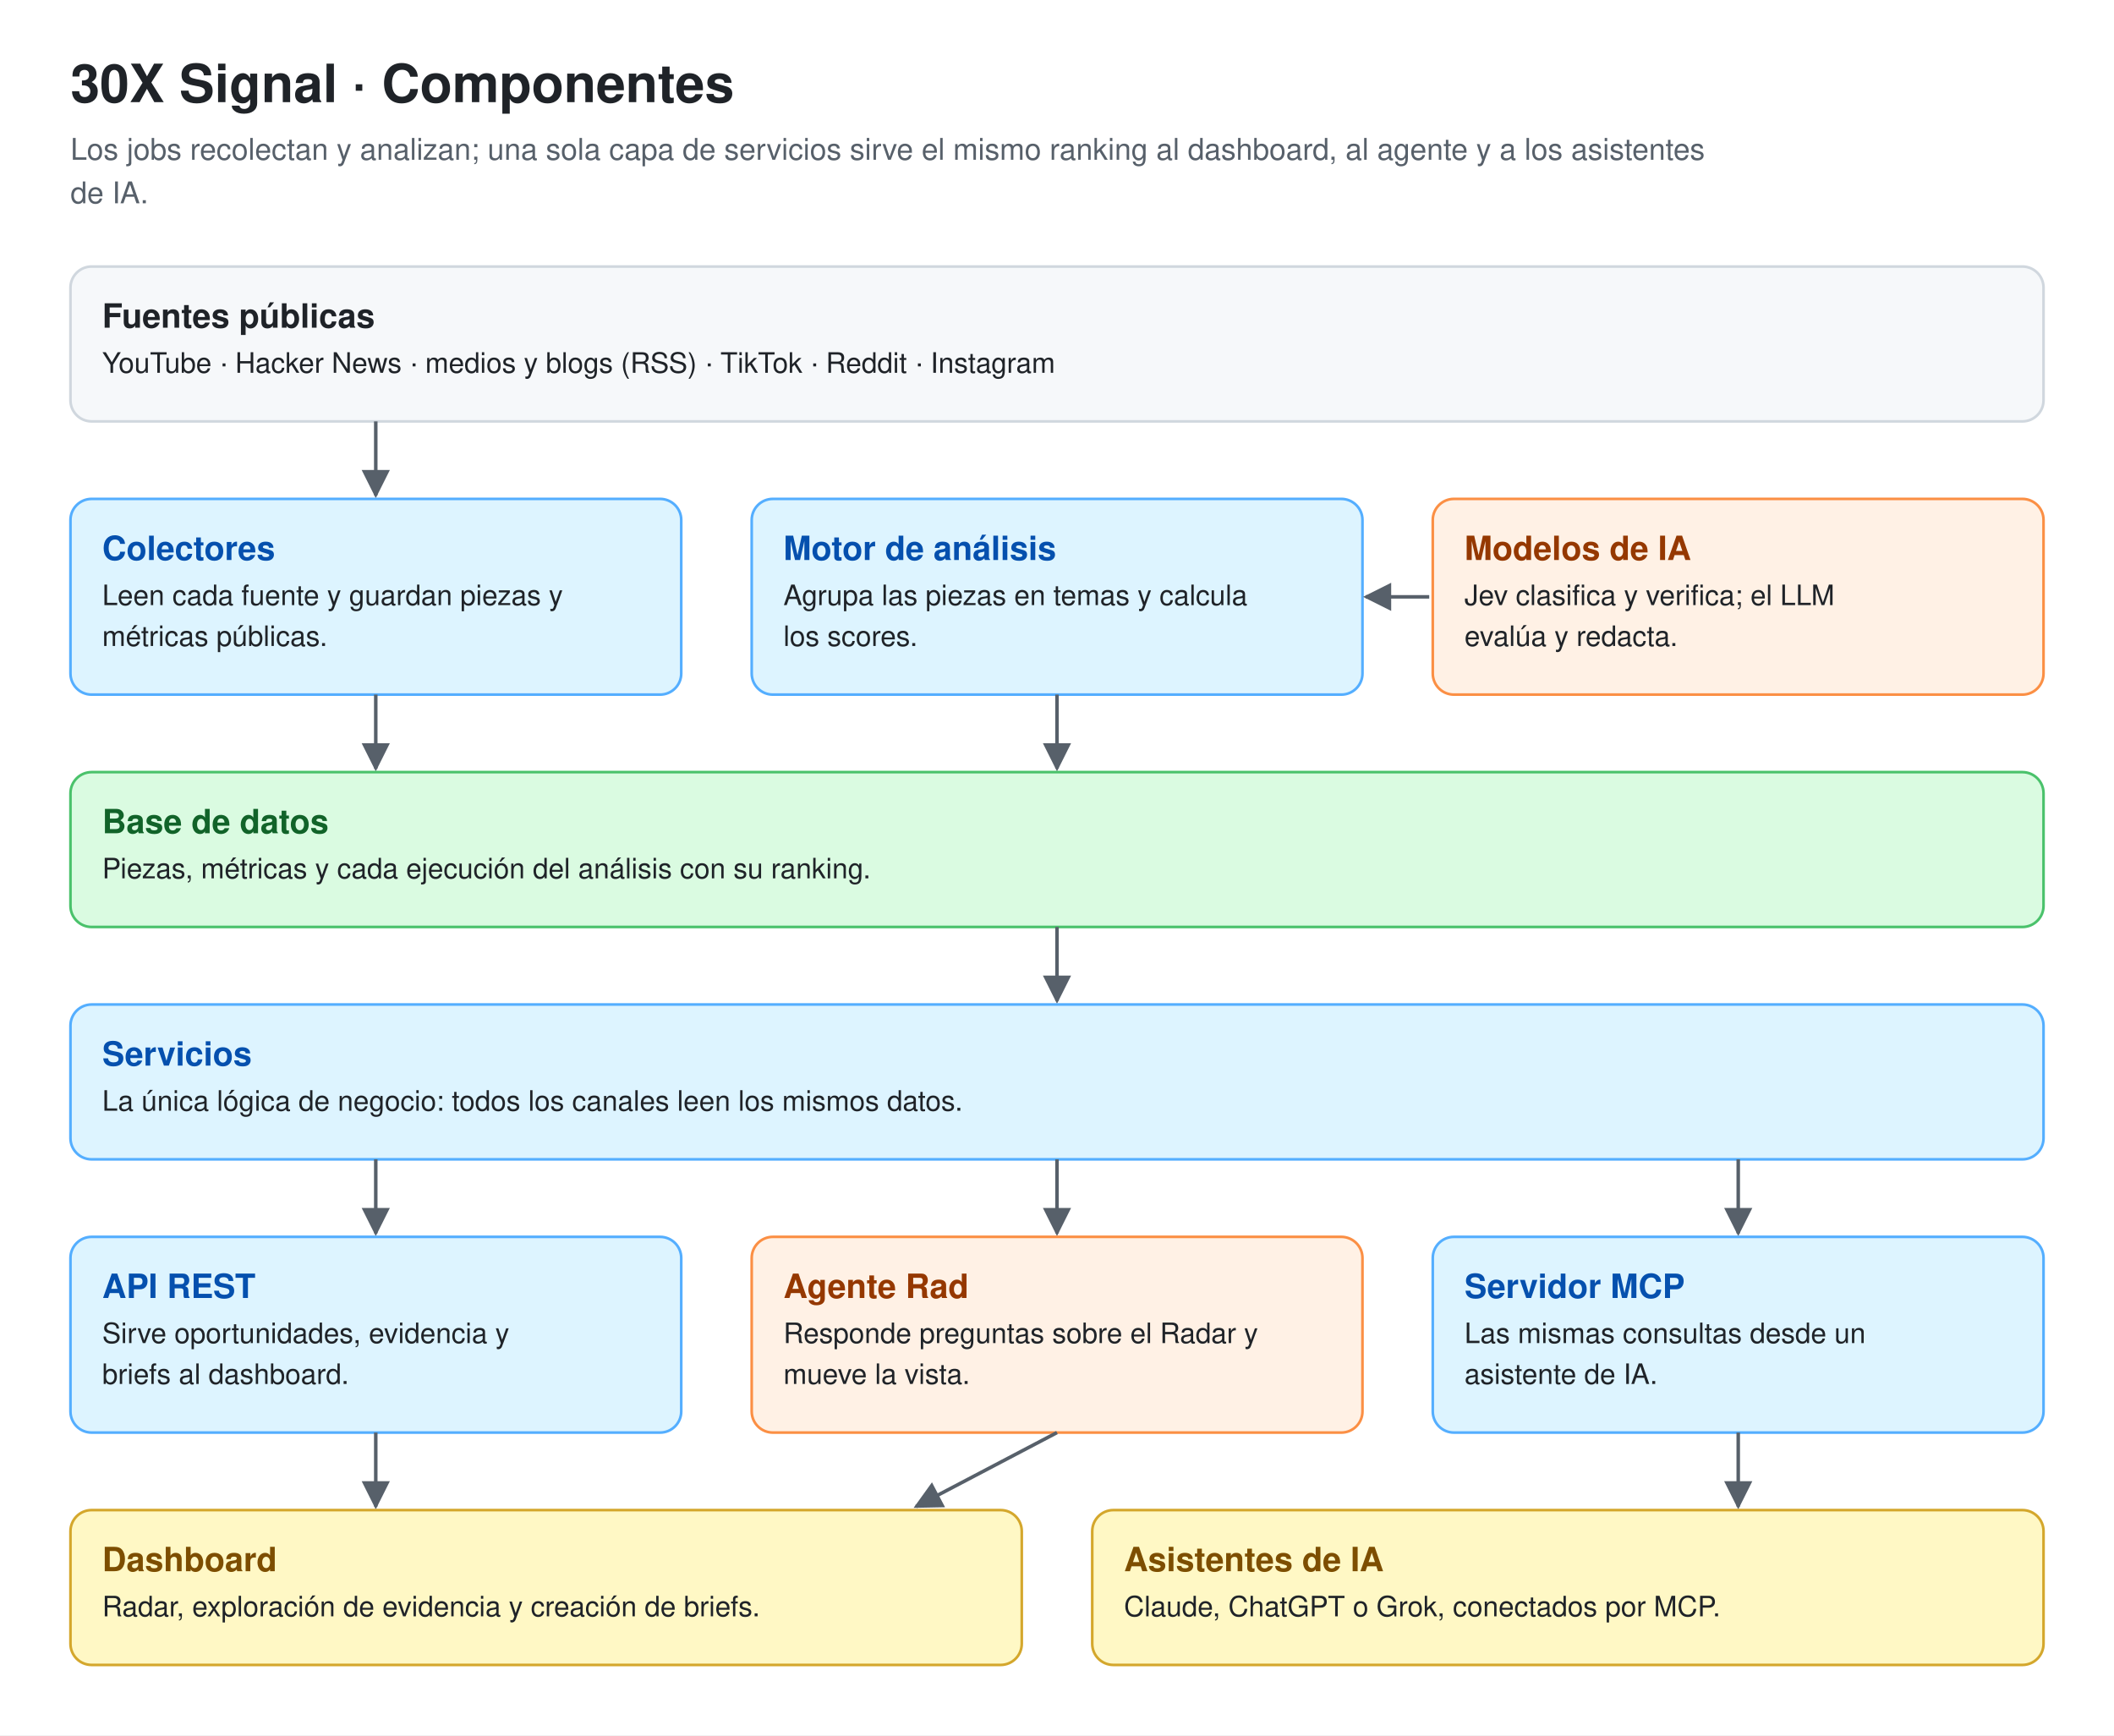
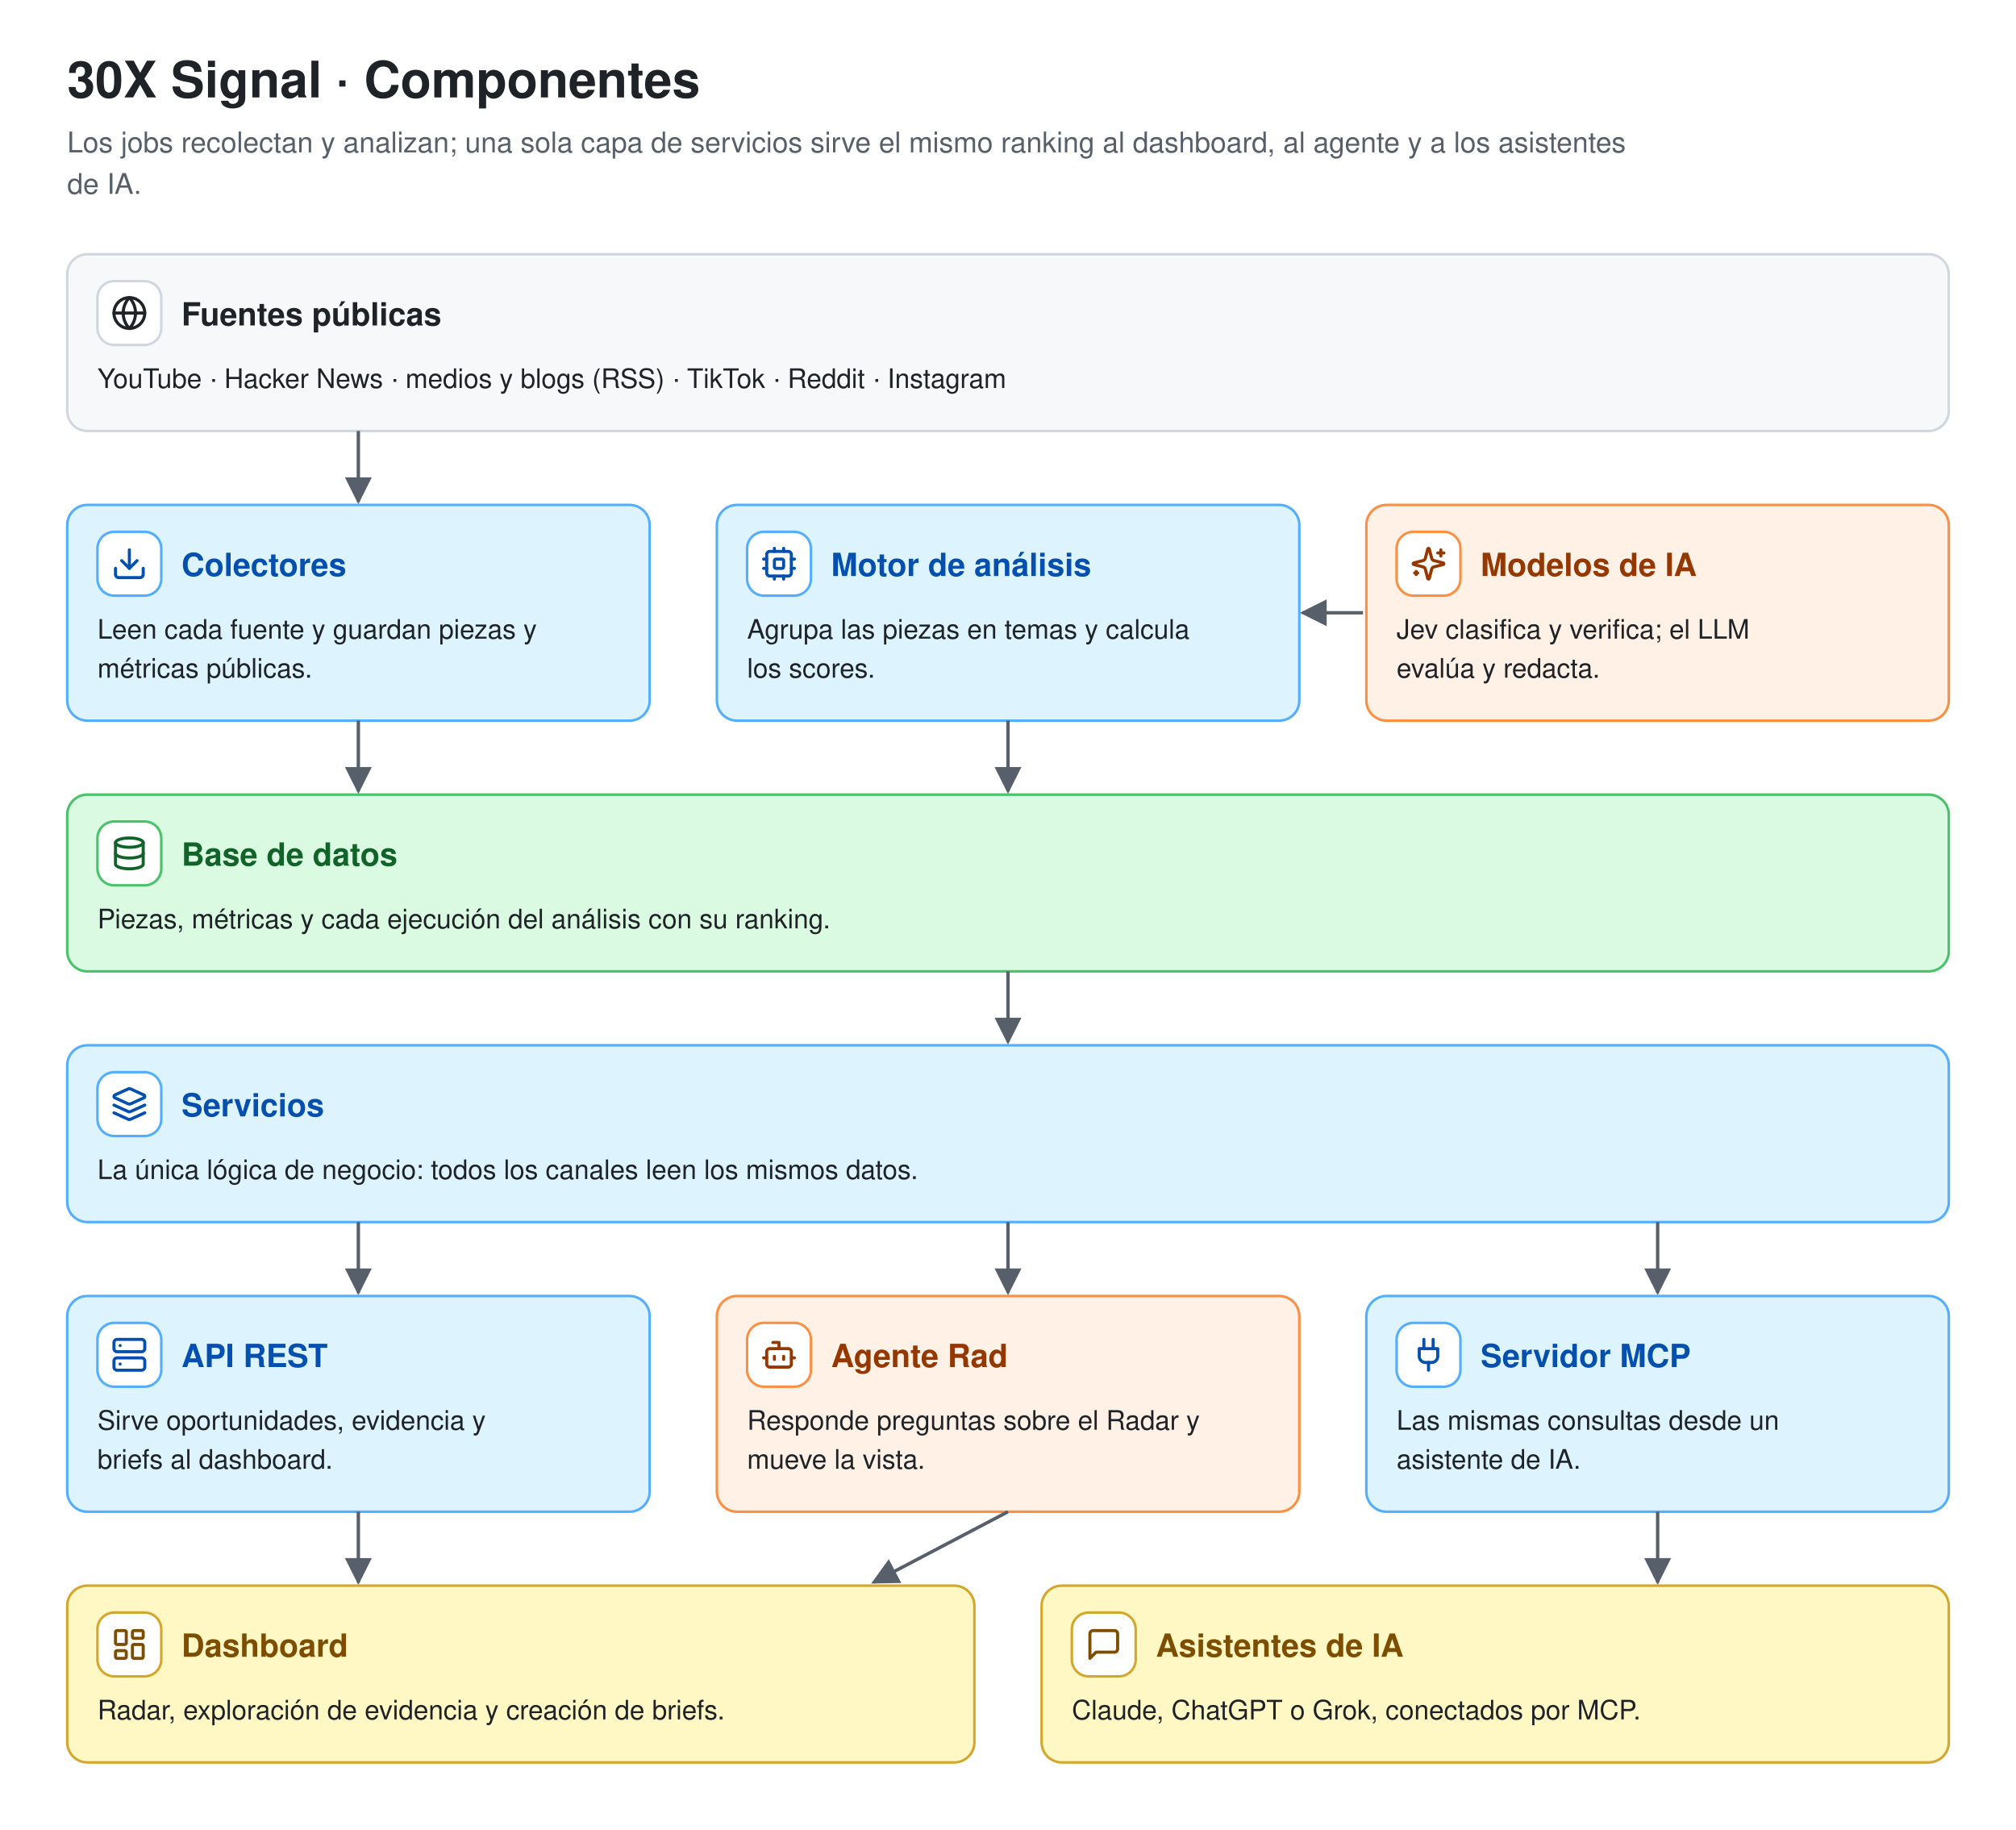
- <svg xmlns="http://www.w3.org/2000/svg" width="1200" height="985" viewBox="0 0 1200 985" role="img" aria-labelledby="t d">
+ <svg xmlns="http://www.w3.org/2000/svg" width="1200" height="1089" viewBox="0 0 1200 1089" role="img" aria-labelledby="t d">
  <defs>
    <marker id="arrow" viewBox="0 0 10 10" refX="9" refY="5" markerWidth="8" markerHeight="8" orient="auto-start-reverse">
      <path d="M0 0L10 5L0 10z" fill="#57606a" />
    </marker>
  </defs>
-   <rect width="1200" height="985" fill="#ffffff" />
+   <rect width="1200" height="1089" fill="#ffffff" />
  <text x="40.0" y="58.0" font-family="-apple-system, BlinkMacSystemFont, 'Segoe UI', Helvetica, Arial, sans-serif" font-size="30" font-weight="700" fill="#1f2328" text-anchor="start">30X Signal · Componentes</text>
  <text x="40.0" y="90.7" font-family="-apple-system, BlinkMacSystemFont, 'Segoe UI', Helvetica, Arial, sans-serif" font-size="17" font-weight="400" fill="#57606a" text-anchor="start">Los jobs recolectan y analizan; una sola capa de servicios sirve el mismo ranking al dashboard, al agente y a los asistentes</text>
  <text x="40.0" y="115.4" font-family="-apple-system, BlinkMacSystemFont, 'Segoe UI', Helvetica, Arial, sans-serif" font-size="17" font-weight="400" fill="#57606a" text-anchor="start">de IA.</text>
-   <rect x="40.0" y="151.3" width="1120.0" height="87.9" rx="12" fill="#f6f8fa" stroke="#d0d7de" stroke-width="1.5" />
-   <text x="58.0" y="186.0" font-family="-apple-system, BlinkMacSystemFont, 'Segoe UI', Helvetica, Arial, sans-serif" font-size="19" font-weight="650" fill="#1f2328" text-anchor="start">Fuentes públicas</text>
-   <text x="58.0" y="211.6" font-family="-apple-system, BlinkMacSystemFont, 'Segoe UI', Helvetica, Arial, sans-serif" font-size="16" font-weight="400" fill="#1f2328" text-anchor="start">YouTube · Hacker News · medios y blogs (RSS) · TikTok · Reddit · Instagram</text>
-   <line x1="213.3" y1="239.2" x2="213.3" y2="281.2" stroke="#57606a" stroke-width="2" marker-end="url(#arrow)" />
-   <rect x="40.0" y="283.2" width="346.7" height="111.1" rx="12" fill="#ddf4ff" stroke="#54aeff" stroke-width="1.5" />
-   <text x="58.0" y="317.9" font-family="-apple-system, BlinkMacSystemFont, 'Segoe UI', Helvetica, Arial, sans-serif" font-size="19" font-weight="650" fill="#0550ae" text-anchor="start">Colectores</text>
-   <text x="58.0" y="343.5" font-family="-apple-system, BlinkMacSystemFont, 'Segoe UI', Helvetica, Arial, sans-serif" font-size="16" font-weight="400" fill="#1f2328" text-anchor="start">Leen cada fuente y guardan piezas y</text>
-   <text x="58.0" y="366.7" font-family="-apple-system, BlinkMacSystemFont, 'Segoe UI', Helvetica, Arial, sans-serif" font-size="16" font-weight="400" fill="#1f2328" text-anchor="start">métricas públicas.</text>
-   <rect x="426.7" y="283.2" width="346.7" height="111.1" rx="12" fill="#ddf4ff" stroke="#54aeff" stroke-width="1.5" />
-   <text x="444.7" y="317.9" font-family="-apple-system, BlinkMacSystemFont, 'Segoe UI', Helvetica, Arial, sans-serif" font-size="19" font-weight="650" fill="#0550ae" text-anchor="start">Motor de análisis</text>
-   <text x="444.7" y="343.5" font-family="-apple-system, BlinkMacSystemFont, 'Segoe UI', Helvetica, Arial, sans-serif" font-size="16" font-weight="400" fill="#1f2328" text-anchor="start">Agrupa las piezas en temas y calcula</text>
-   <text x="444.7" y="366.7" font-family="-apple-system, BlinkMacSystemFont, 'Segoe UI', Helvetica, Arial, sans-serif" font-size="16" font-weight="400" fill="#1f2328" text-anchor="start">los scores.</text>
-   <rect x="813.3" y="283.2" width="346.7" height="111.1" rx="12" fill="#fff1e5" stroke="#fb8f44" stroke-width="1.5" />
-   <text x="831.3" y="317.9" font-family="-apple-system, BlinkMacSystemFont, 'Segoe UI', Helvetica, Arial, sans-serif" font-size="19" font-weight="650" fill="#953800" text-anchor="start">Modelos de IA</text>
-   <text x="831.3" y="343.5" font-family="-apple-system, BlinkMacSystemFont, 'Segoe UI', Helvetica, Arial, sans-serif" font-size="16" font-weight="400" fill="#1f2328" text-anchor="start">Jev clasifica y verifica; el LLM</text>
-   <text x="831.3" y="366.7" font-family="-apple-system, BlinkMacSystemFont, 'Segoe UI', Helvetica, Arial, sans-serif" font-size="16" font-weight="400" fill="#1f2328" text-anchor="start">evalúa y redacta.</text>
-   <line x1="811.3" y1="338.8" x2="775.3" y2="338.8" stroke="#57606a" stroke-width="2" marker-end="url(#arrow)" />
-   <line x1="213.3" y1="394.3" x2="213.3" y2="436.3" stroke="#57606a" stroke-width="2" marker-end="url(#arrow)" />
-   <line x1="600.0" y1="394.3" x2="600.0" y2="436.3" stroke="#57606a" stroke-width="2" marker-end="url(#arrow)" />
-   <rect x="40.0" y="438.3" width="1120.0" height="87.9" rx="12" fill="#dafbe1" stroke="#4ac26b" stroke-width="1.5" />
-   <text x="58.0" y="473.0" font-family="-apple-system, BlinkMacSystemFont, 'Segoe UI', Helvetica, Arial, sans-serif" font-size="19" font-weight="650" fill="#116329" text-anchor="start">Base de datos</text>
-   <text x="58.0" y="498.6" font-family="-apple-system, BlinkMacSystemFont, 'Segoe UI', Helvetica, Arial, sans-serif" font-size="16" font-weight="400" fill="#1f2328" text-anchor="start">Piezas, métricas y cada ejecución del análisis con su ranking.</text>
-   <line x1="600.0" y1="526.2" x2="600.0" y2="568.2" stroke="#57606a" stroke-width="2" marker-end="url(#arrow)" />
-   <rect x="40.0" y="570.2" width="1120.0" height="87.9" rx="12" fill="#ddf4ff" stroke="#54aeff" stroke-width="1.5" />
-   <text x="58.0" y="604.9" font-family="-apple-system, BlinkMacSystemFont, 'Segoe UI', Helvetica, Arial, sans-serif" font-size="19" font-weight="650" fill="#0550ae" text-anchor="start">Servicios</text>
-   <text x="58.0" y="630.5" font-family="-apple-system, BlinkMacSystemFont, 'Segoe UI', Helvetica, Arial, sans-serif" font-size="16" font-weight="400" fill="#1f2328" text-anchor="start">La única lógica de negocio: todos los canales leen los mismos datos.</text>
-   <line x1="213.3" y1="658.1" x2="213.3" y2="700.1" stroke="#57606a" stroke-width="2" marker-end="url(#arrow)" />
-   <line x1="600.0" y1="658.1" x2="600.0" y2="700.1" stroke="#57606a" stroke-width="2" marker-end="url(#arrow)" />
-   <line x1="986.7" y1="658.1" x2="986.7" y2="700.1" stroke="#57606a" stroke-width="2" marker-end="url(#arrow)" />
-   <rect x="40.0" y="702.1" width="346.7" height="111.1" rx="12" fill="#ddf4ff" stroke="#54aeff" stroke-width="1.5" />
-   <text x="58.0" y="736.8" font-family="-apple-system, BlinkMacSystemFont, 'Segoe UI', Helvetica, Arial, sans-serif" font-size="19" font-weight="650" fill="#0550ae" text-anchor="start">API REST</text>
-   <text x="58.0" y="762.4" font-family="-apple-system, BlinkMacSystemFont, 'Segoe UI', Helvetica, Arial, sans-serif" font-size="16" font-weight="400" fill="#1f2328" text-anchor="start">Sirve oportunidades, evidencia y</text>
-   <text x="58.0" y="785.6" font-family="-apple-system, BlinkMacSystemFont, 'Segoe UI', Helvetica, Arial, sans-serif" font-size="16" font-weight="400" fill="#1f2328" text-anchor="start">briefs al dashboard.</text>
-   <rect x="426.7" y="702.1" width="346.7" height="111.1" rx="12" fill="#fff1e5" stroke="#fb8f44" stroke-width="1.5" />
-   <text x="444.7" y="736.8" font-family="-apple-system, BlinkMacSystemFont, 'Segoe UI', Helvetica, Arial, sans-serif" font-size="19" font-weight="650" fill="#953800" text-anchor="start">Agente Rad</text>
-   <text x="444.7" y="762.4" font-family="-apple-system, BlinkMacSystemFont, 'Segoe UI', Helvetica, Arial, sans-serif" font-size="16" font-weight="400" fill="#1f2328" text-anchor="start">Responde preguntas sobre el Radar y</text>
-   <text x="444.7" y="785.6" font-family="-apple-system, BlinkMacSystemFont, 'Segoe UI', Helvetica, Arial, sans-serif" font-size="16" font-weight="400" fill="#1f2328" text-anchor="start">mueve la vista.</text>
-   <rect x="813.3" y="702.1" width="346.7" height="111.1" rx="12" fill="#ddf4ff" stroke="#54aeff" stroke-width="1.5" />
-   <text x="831.3" y="736.8" font-family="-apple-system, BlinkMacSystemFont, 'Segoe UI', Helvetica, Arial, sans-serif" font-size="19" font-weight="650" fill="#0550ae" text-anchor="start">Servidor MCP</text>
-   <text x="831.3" y="762.4" font-family="-apple-system, BlinkMacSystemFont, 'Segoe UI', Helvetica, Arial, sans-serif" font-size="16" font-weight="400" fill="#1f2328" text-anchor="start">Las mismas consultas desde un</text>
-   <text x="831.3" y="785.6" font-family="-apple-system, BlinkMacSystemFont, 'Segoe UI', Helvetica, Arial, sans-serif" font-size="16" font-weight="400" fill="#1f2328" text-anchor="start">asistente de IA.</text>
-   <line x1="213.3" y1="813.2" x2="213.3" y2="855.2" stroke="#57606a" stroke-width="2" marker-end="url(#arrow)" />
-   <line x1="600.0" y1="813.2" x2="520.0" y2="855.2" stroke="#57606a" stroke-width="2" marker-end="url(#arrow)" />
-   <line x1="986.7" y1="813.2" x2="986.7" y2="855.2" stroke="#57606a" stroke-width="2" marker-end="url(#arrow)" />
-   <rect x="40.0" y="857.2" width="540.0" height="87.9" rx="12" fill="#fff8c5" stroke="#d4a72c" stroke-width="1.5" />
-   <text x="58.0" y="891.9" font-family="-apple-system, BlinkMacSystemFont, 'Segoe UI', Helvetica, Arial, sans-serif" font-size="19" font-weight="650" fill="#7d4e00" text-anchor="start">Dashboard</text>
-   <text x="58.0" y="917.5" font-family="-apple-system, BlinkMacSystemFont, 'Segoe UI', Helvetica, Arial, sans-serif" font-size="16" font-weight="400" fill="#1f2328" text-anchor="start">Radar, exploración de evidencia y creación de briefs.</text>
-   <rect x="620.0" y="857.2" width="540.0" height="87.9" rx="12" fill="#fff8c5" stroke="#d4a72c" stroke-width="1.5" />
-   <text x="638.0" y="891.9" font-family="-apple-system, BlinkMacSystemFont, 'Segoe UI', Helvetica, Arial, sans-serif" font-size="19" font-weight="650" fill="#7d4e00" text-anchor="start">Asistentes de IA</text>
-   <text x="638.0" y="917.5" font-family="-apple-system, BlinkMacSystemFont, 'Segoe UI', Helvetica, Arial, sans-serif" font-size="16" font-weight="400" fill="#1f2328" text-anchor="start">Claude, ChatGPT o Grok, conectados por MCP.</text>
+   <rect x="40.0" y="151.3" width="1120.0" height="105.2" rx="12" fill="#f6f8fa" stroke="#d0d7de" stroke-width="1.5" />
+   <rect x="58.0" y="167.3" width="38.0" height="38.0" rx="10" fill="#ffffff" stroke="#d0d7de" stroke-width="1.5" />
+   <g transform="translate(66.0 175.3) scale(0.9167)" fill="none" stroke="#1f2328" stroke-width="2" stroke-linecap="round" stroke-linejoin="round">
+     <circle cx="12" cy="12" r="10" />
+     <path d="M12 2a14.5 14.5 0 0 0 0 20 14.5 14.5 0 0 0 0-20" />
+     <path d="M2 12h20" />
+   </g>
+   <text x="108.0" y="193.7" font-family="-apple-system, BlinkMacSystemFont, 'Segoe UI', Helvetica, Arial, sans-serif" font-size="19" font-weight="650" fill="#1f2328" text-anchor="start">Fuentes públicas</text>
+   <text x="58.0" y="230.9" font-family="-apple-system, BlinkMacSystemFont, 'Segoe UI', Helvetica, Arial, sans-serif" font-size="16" font-weight="400" fill="#1f2328" text-anchor="start">YouTube · Hacker News · medios y blogs (RSS) · TikTok · Reddit · Instagram</text>
+   <line x1="213.3" y1="256.5" x2="213.3" y2="298.5" stroke="#57606a" stroke-width="2" marker-end="url(#arrow)" />
+   <rect x="40.0" y="300.5" width="346.7" height="128.4" rx="12" fill="#ddf4ff" stroke="#54aeff" stroke-width="1.5" />
+   <rect x="58.0" y="316.5" width="38.0" height="38.0" rx="10" fill="#ffffff" stroke="#54aeff" stroke-width="1.5" />
+   <g transform="translate(66.0 324.5) scale(0.9167)" fill="none" stroke="#0550ae" stroke-width="2" stroke-linecap="round" stroke-linejoin="round">
+     <path d="M21 15v4a2 2 0 0 1-2 2H5a2 2 0 0 1-2-2v-4" />
+     <polyline points="7 10 12 15 17 10" />
+     <line x1="12" x2="12" y1="15" y2="3" />
+   </g>
+   <text x="108.0" y="342.8" font-family="-apple-system, BlinkMacSystemFont, 'Segoe UI', Helvetica, Arial, sans-serif" font-size="19" font-weight="650" fill="#0550ae" text-anchor="start">Colectores</text>
+   <text x="58.0" y="380.1" font-family="-apple-system, BlinkMacSystemFont, 'Segoe UI', Helvetica, Arial, sans-serif" font-size="16" font-weight="400" fill="#1f2328" text-anchor="start">Leen cada fuente y guardan piezas y</text>
+   <text x="58.0" y="403.3" font-family="-apple-system, BlinkMacSystemFont, 'Segoe UI', Helvetica, Arial, sans-serif" font-size="16" font-weight="400" fill="#1f2328" text-anchor="start">métricas públicas.</text>
+   <rect x="426.7" y="300.5" width="346.7" height="128.4" rx="12" fill="#ddf4ff" stroke="#54aeff" stroke-width="1.5" />
+   <rect x="444.7" y="316.5" width="38.0" height="38.0" rx="10" fill="#ffffff" stroke="#54aeff" stroke-width="1.5" />
+   <g transform="translate(452.7 324.5) scale(0.9167)" fill="none" stroke="#0550ae" stroke-width="2" stroke-linecap="round" stroke-linejoin="round">
+     <rect width="16" height="16" x="4" y="4" rx="2" />
+     <rect width="6" height="6" x="9" y="9" rx="1" />
+     <path d="M15 2v2" />
+     <path d="M15 20v2" />
+     <path d="M2 15h2" />
+     <path d="M2 9h2" />
+     <path d="M20 15h2" />
+     <path d="M20 9h2" />
+     <path d="M9 2v2" />
+     <path d="M9 20v2" />
+   </g>
+   <text x="494.7" y="342.8" font-family="-apple-system, BlinkMacSystemFont, 'Segoe UI', Helvetica, Arial, sans-serif" font-size="19" font-weight="650" fill="#0550ae" text-anchor="start">Motor de análisis</text>
+   <text x="444.7" y="380.1" font-family="-apple-system, BlinkMacSystemFont, 'Segoe UI', Helvetica, Arial, sans-serif" font-size="16" font-weight="400" fill="#1f2328" text-anchor="start">Agrupa las piezas en temas y calcula</text>
+   <text x="444.7" y="403.3" font-family="-apple-system, BlinkMacSystemFont, 'Segoe UI', Helvetica, Arial, sans-serif" font-size="16" font-weight="400" fill="#1f2328" text-anchor="start">los scores.</text>
+   <rect x="813.3" y="300.5" width="346.7" height="128.4" rx="12" fill="#fff1e5" stroke="#fb8f44" stroke-width="1.5" />
+   <rect x="831.3" y="316.5" width="38.0" height="38.0" rx="10" fill="#ffffff" stroke="#fb8f44" stroke-width="1.5" />
+   <g transform="translate(839.3 324.5) scale(0.9167)" fill="none" stroke="#953800" stroke-width="2" stroke-linecap="round" stroke-linejoin="round">
+     <path d="M9.937 15.5A2 2 0 0 0 8.5 14.063l-6.135-1.582a.5.5 0 0 1 0-.962L8.5 9.936A2 2 0 0 0 9.937 8.5l1.582-6.135a.5.5 0 0 1 .963 0L14.063 8.5A2 2 0 0 0 15.5 9.937l6.135 1.581a.5.5 0 0 1 0 .964L15.5 14.063a2 2 0 0 0-1.437 1.437l-1.582 6.135a.5.5 0 0 1-.963 0z" />
+     <path d="M20 3v4" />
+     <path d="M22 5h-4" />
+     <path d="M4 17v2" />
+     <path d="M5 18H3" />
+   </g>
+   <text x="881.3" y="342.8" font-family="-apple-system, BlinkMacSystemFont, 'Segoe UI', Helvetica, Arial, sans-serif" font-size="19" font-weight="650" fill="#953800" text-anchor="start">Modelos de IA</text>
+   <text x="831.3" y="380.1" font-family="-apple-system, BlinkMacSystemFont, 'Segoe UI', Helvetica, Arial, sans-serif" font-size="16" font-weight="400" fill="#1f2328" text-anchor="start">Jev clasifica y verifica; el LLM</text>
+   <text x="831.3" y="403.3" font-family="-apple-system, BlinkMacSystemFont, 'Segoe UI', Helvetica, Arial, sans-serif" font-size="16" font-weight="400" fill="#1f2328" text-anchor="start">evalúa y redacta.</text>
+   <line x1="811.3" y1="364.7" x2="775.3" y2="364.7" stroke="#57606a" stroke-width="2" marker-end="url(#arrow)" />
+   <line x1="213.3" y1="428.9" x2="213.3" y2="470.9" stroke="#57606a" stroke-width="2" marker-end="url(#arrow)" />
+   <line x1="600.0" y1="428.9" x2="600.0" y2="470.9" stroke="#57606a" stroke-width="2" marker-end="url(#arrow)" />
+   <rect x="40.0" y="472.9" width="1120.0" height="105.2" rx="12" fill="#dafbe1" stroke="#4ac26b" stroke-width="1.5" />
+   <rect x="58.0" y="488.9" width="38.0" height="38.0" rx="10" fill="#ffffff" stroke="#4ac26b" stroke-width="1.5" />
+   <g transform="translate(66.0 496.9) scale(0.9167)" fill="none" stroke="#116329" stroke-width="2" stroke-linecap="round" stroke-linejoin="round">
+     <ellipse cx="12" cy="5" rx="9" ry="3" />
+     <path d="M3 5V19A9 3 0 0 0 21 19V5" />
+     <path d="M3 12A9 3 0 0 0 21 12" />
+   </g>
+   <text x="108.0" y="515.2" font-family="-apple-system, BlinkMacSystemFont, 'Segoe UI', Helvetica, Arial, sans-serif" font-size="19" font-weight="650" fill="#116329" text-anchor="start">Base de datos</text>
+   <text x="58.0" y="552.5" font-family="-apple-system, BlinkMacSystemFont, 'Segoe UI', Helvetica, Arial, sans-serif" font-size="16" font-weight="400" fill="#1f2328" text-anchor="start">Piezas, métricas y cada ejecución del análisis con su ranking.</text>
+   <line x1="600.0" y1="578.1" x2="600.0" y2="620.1" stroke="#57606a" stroke-width="2" marker-end="url(#arrow)" />
+   <rect x="40.0" y="622.1" width="1120.0" height="105.2" rx="12" fill="#ddf4ff" stroke="#54aeff" stroke-width="1.5" />
+   <rect x="58.0" y="638.1" width="38.0" height="38.0" rx="10" fill="#ffffff" stroke="#54aeff" stroke-width="1.5" />
+   <g transform="translate(66.0 646.1) scale(0.9167)" fill="none" stroke="#0550ae" stroke-width="2" stroke-linecap="round" stroke-linejoin="round">
+     <path d="m12.83 2.18a2 2 0 0 0-1.66 0L2.6 6.08a1 1 0 0 0 0 1.83l8.58 3.91a2 2 0 0 0 1.66 0l8.58-3.9a1 1 0 0 0 0-1.83Z" />
+     <path d="m22 17.65-9.17 4.16a2 2 0 0 1-1.66 0L2 17.65" />
+     <path d="m22 12.65-9.17 4.16a2 2 0 0 1-1.66 0L2 12.65" />
+   </g>
+   <text x="108.0" y="664.4" font-family="-apple-system, BlinkMacSystemFont, 'Segoe UI', Helvetica, Arial, sans-serif" font-size="19" font-weight="650" fill="#0550ae" text-anchor="start">Servicios</text>
+   <text x="58.0" y="701.7" font-family="-apple-system, BlinkMacSystemFont, 'Segoe UI', Helvetica, Arial, sans-serif" font-size="16" font-weight="400" fill="#1f2328" text-anchor="start">La única lógica de negocio: todos los canales leen los mismos datos.</text>
+   <line x1="213.3" y1="727.3" x2="213.3" y2="769.3" stroke="#57606a" stroke-width="2" marker-end="url(#arrow)" />
+   <line x1="600.0" y1="727.3" x2="600.0" y2="769.3" stroke="#57606a" stroke-width="2" marker-end="url(#arrow)" />
+   <line x1="986.7" y1="727.3" x2="986.7" y2="769.3" stroke="#57606a" stroke-width="2" marker-end="url(#arrow)" />
+   <rect x="40.0" y="771.3" width="346.7" height="128.4" rx="12" fill="#ddf4ff" stroke="#54aeff" stroke-width="1.5" />
+   <rect x="58.0" y="787.3" width="38.0" height="38.0" rx="10" fill="#ffffff" stroke="#54aeff" stroke-width="1.5" />
+   <g transform="translate(66.0 795.3) scale(0.9167)" fill="none" stroke="#0550ae" stroke-width="2" stroke-linecap="round" stroke-linejoin="round">
+     <rect width="20" height="8" x="2" y="2" rx="2" ry="2" />
+     <rect width="20" height="8" x="2" y="14" rx="2" ry="2" />
+     <line x1="6" x2="6.01" y1="6" y2="6" />
+     <line x1="6" x2="6.01" y1="18" y2="18" />
+   </g>
+   <text x="108.0" y="813.6" font-family="-apple-system, BlinkMacSystemFont, 'Segoe UI', Helvetica, Arial, sans-serif" font-size="19" font-weight="650" fill="#0550ae" text-anchor="start">API REST</text>
+   <text x="58.0" y="850.9" font-family="-apple-system, BlinkMacSystemFont, 'Segoe UI', Helvetica, Arial, sans-serif" font-size="16" font-weight="400" fill="#1f2328" text-anchor="start">Sirve oportunidades, evidencia y</text>
+   <text x="58.0" y="874.1" font-family="-apple-system, BlinkMacSystemFont, 'Segoe UI', Helvetica, Arial, sans-serif" font-size="16" font-weight="400" fill="#1f2328" text-anchor="start">briefs al dashboard.</text>
+   <rect x="426.7" y="771.3" width="346.7" height="128.4" rx="12" fill="#fff1e5" stroke="#fb8f44" stroke-width="1.5" />
+   <rect x="444.7" y="787.3" width="38.0" height="38.0" rx="10" fill="#ffffff" stroke="#fb8f44" stroke-width="1.5" />
+   <g transform="translate(452.7 795.3) scale(0.9167)" fill="none" stroke="#953800" stroke-width="2" stroke-linecap="round" stroke-linejoin="round">
+     <path d="M12 8V4H8" />
+     <rect width="16" height="12" x="4" y="8" rx="2" />
+     <path d="M2 14h2" />
+     <path d="M20 14h2" />
+     <path d="M15 13v2" />
+     <path d="M9 13v2" />
+   </g>
+   <text x="494.7" y="813.6" font-family="-apple-system, BlinkMacSystemFont, 'Segoe UI', Helvetica, Arial, sans-serif" font-size="19" font-weight="650" fill="#953800" text-anchor="start">Agente Rad</text>
+   <text x="444.7" y="850.9" font-family="-apple-system, BlinkMacSystemFont, 'Segoe UI', Helvetica, Arial, sans-serif" font-size="16" font-weight="400" fill="#1f2328" text-anchor="start">Responde preguntas sobre el Radar y</text>
+   <text x="444.7" y="874.1" font-family="-apple-system, BlinkMacSystemFont, 'Segoe UI', Helvetica, Arial, sans-serif" font-size="16" font-weight="400" fill="#1f2328" text-anchor="start">mueve la vista.</text>
+   <rect x="813.3" y="771.3" width="346.7" height="128.4" rx="12" fill="#ddf4ff" stroke="#54aeff" stroke-width="1.5" />
+   <rect x="831.3" y="787.3" width="38.0" height="38.0" rx="10" fill="#ffffff" stroke="#54aeff" stroke-width="1.5" />
+   <g transform="translate(839.3 795.3) scale(0.9167)" fill="none" stroke="#0550ae" stroke-width="2" stroke-linecap="round" stroke-linejoin="round">
+     <path d="M12 22v-5" />
+     <path d="M9 8V2" />
+     <path d="M15 8V2" />
+     <path d="M18 8v5a4 4 0 0 1-4 4h-4a4 4 0 0 1-4-4V8Z" />
+   </g>
+   <text x="881.3" y="813.6" font-family="-apple-system, BlinkMacSystemFont, 'Segoe UI', Helvetica, Arial, sans-serif" font-size="19" font-weight="650" fill="#0550ae" text-anchor="start">Servidor MCP</text>
+   <text x="831.3" y="850.9" font-family="-apple-system, BlinkMacSystemFont, 'Segoe UI', Helvetica, Arial, sans-serif" font-size="16" font-weight="400" fill="#1f2328" text-anchor="start">Las mismas consultas desde un</text>
+   <text x="831.3" y="874.1" font-family="-apple-system, BlinkMacSystemFont, 'Segoe UI', Helvetica, Arial, sans-serif" font-size="16" font-weight="400" fill="#1f2328" text-anchor="start">asistente de IA.</text>
+   <line x1="213.3" y1="899.7" x2="213.3" y2="941.7" stroke="#57606a" stroke-width="2" marker-end="url(#arrow)" />
+   <line x1="600.0" y1="899.7" x2="520.0" y2="941.7" stroke="#57606a" stroke-width="2" marker-end="url(#arrow)" />
+   <line x1="986.7" y1="899.7" x2="986.7" y2="941.7" stroke="#57606a" stroke-width="2" marker-end="url(#arrow)" />
+   <rect x="40.0" y="943.7" width="540.0" height="105.2" rx="12" fill="#fff8c5" stroke="#d4a72c" stroke-width="1.5" />
+   <rect x="58.0" y="959.7" width="38.0" height="38.0" rx="10" fill="#ffffff" stroke="#d4a72c" stroke-width="1.5" />
+   <g transform="translate(66.0 967.7) scale(0.9167)" fill="none" stroke="#7d4e00" stroke-width="2" stroke-linecap="round" stroke-linejoin="round">
+     <rect width="7" height="9" x="3" y="3" rx="1" />
+     <rect width="7" height="5" x="14" y="3" rx="1" />
+     <rect width="7" height="9" x="14" y="12" rx="1" />
+     <rect width="7" height="5" x="3" y="16" rx="1" />
+   </g>
+   <text x="108.0" y="986.0" font-family="-apple-system, BlinkMacSystemFont, 'Segoe UI', Helvetica, Arial, sans-serif" font-size="19" font-weight="650" fill="#7d4e00" text-anchor="start">Dashboard</text>
+   <text x="58.0" y="1023.3" font-family="-apple-system, BlinkMacSystemFont, 'Segoe UI', Helvetica, Arial, sans-serif" font-size="16" font-weight="400" fill="#1f2328" text-anchor="start">Radar, exploración de evidencia y creación de briefs.</text>
+   <rect x="620.0" y="943.7" width="540.0" height="105.2" rx="12" fill="#fff8c5" stroke="#d4a72c" stroke-width="1.5" />
+   <rect x="638.0" y="959.7" width="38.0" height="38.0" rx="10" fill="#ffffff" stroke="#d4a72c" stroke-width="1.5" />
+   <g transform="translate(646.0 967.7) scale(0.9167)" fill="none" stroke="#7d4e00" stroke-width="2" stroke-linecap="round" stroke-linejoin="round">
+     <path d="M21 15a2 2 0 0 1-2 2H7l-4 4V5a2 2 0 0 1 2-2h14a2 2 0 0 1 2 2z" />
+   </g>
+   <text x="688.0" y="986.0" font-family="-apple-system, BlinkMacSystemFont, 'Segoe UI', Helvetica, Arial, sans-serif" font-size="19" font-weight="650" fill="#7d4e00" text-anchor="start">Asistentes de IA</text>
+   <text x="638.0" y="1023.3" font-family="-apple-system, BlinkMacSystemFont, 'Segoe UI', Helvetica, Arial, sans-serif" font-size="16" font-weight="400" fill="#1f2328" text-anchor="start">Claude, ChatGPT o Grok, conectados por MCP.</text>
</svg>
